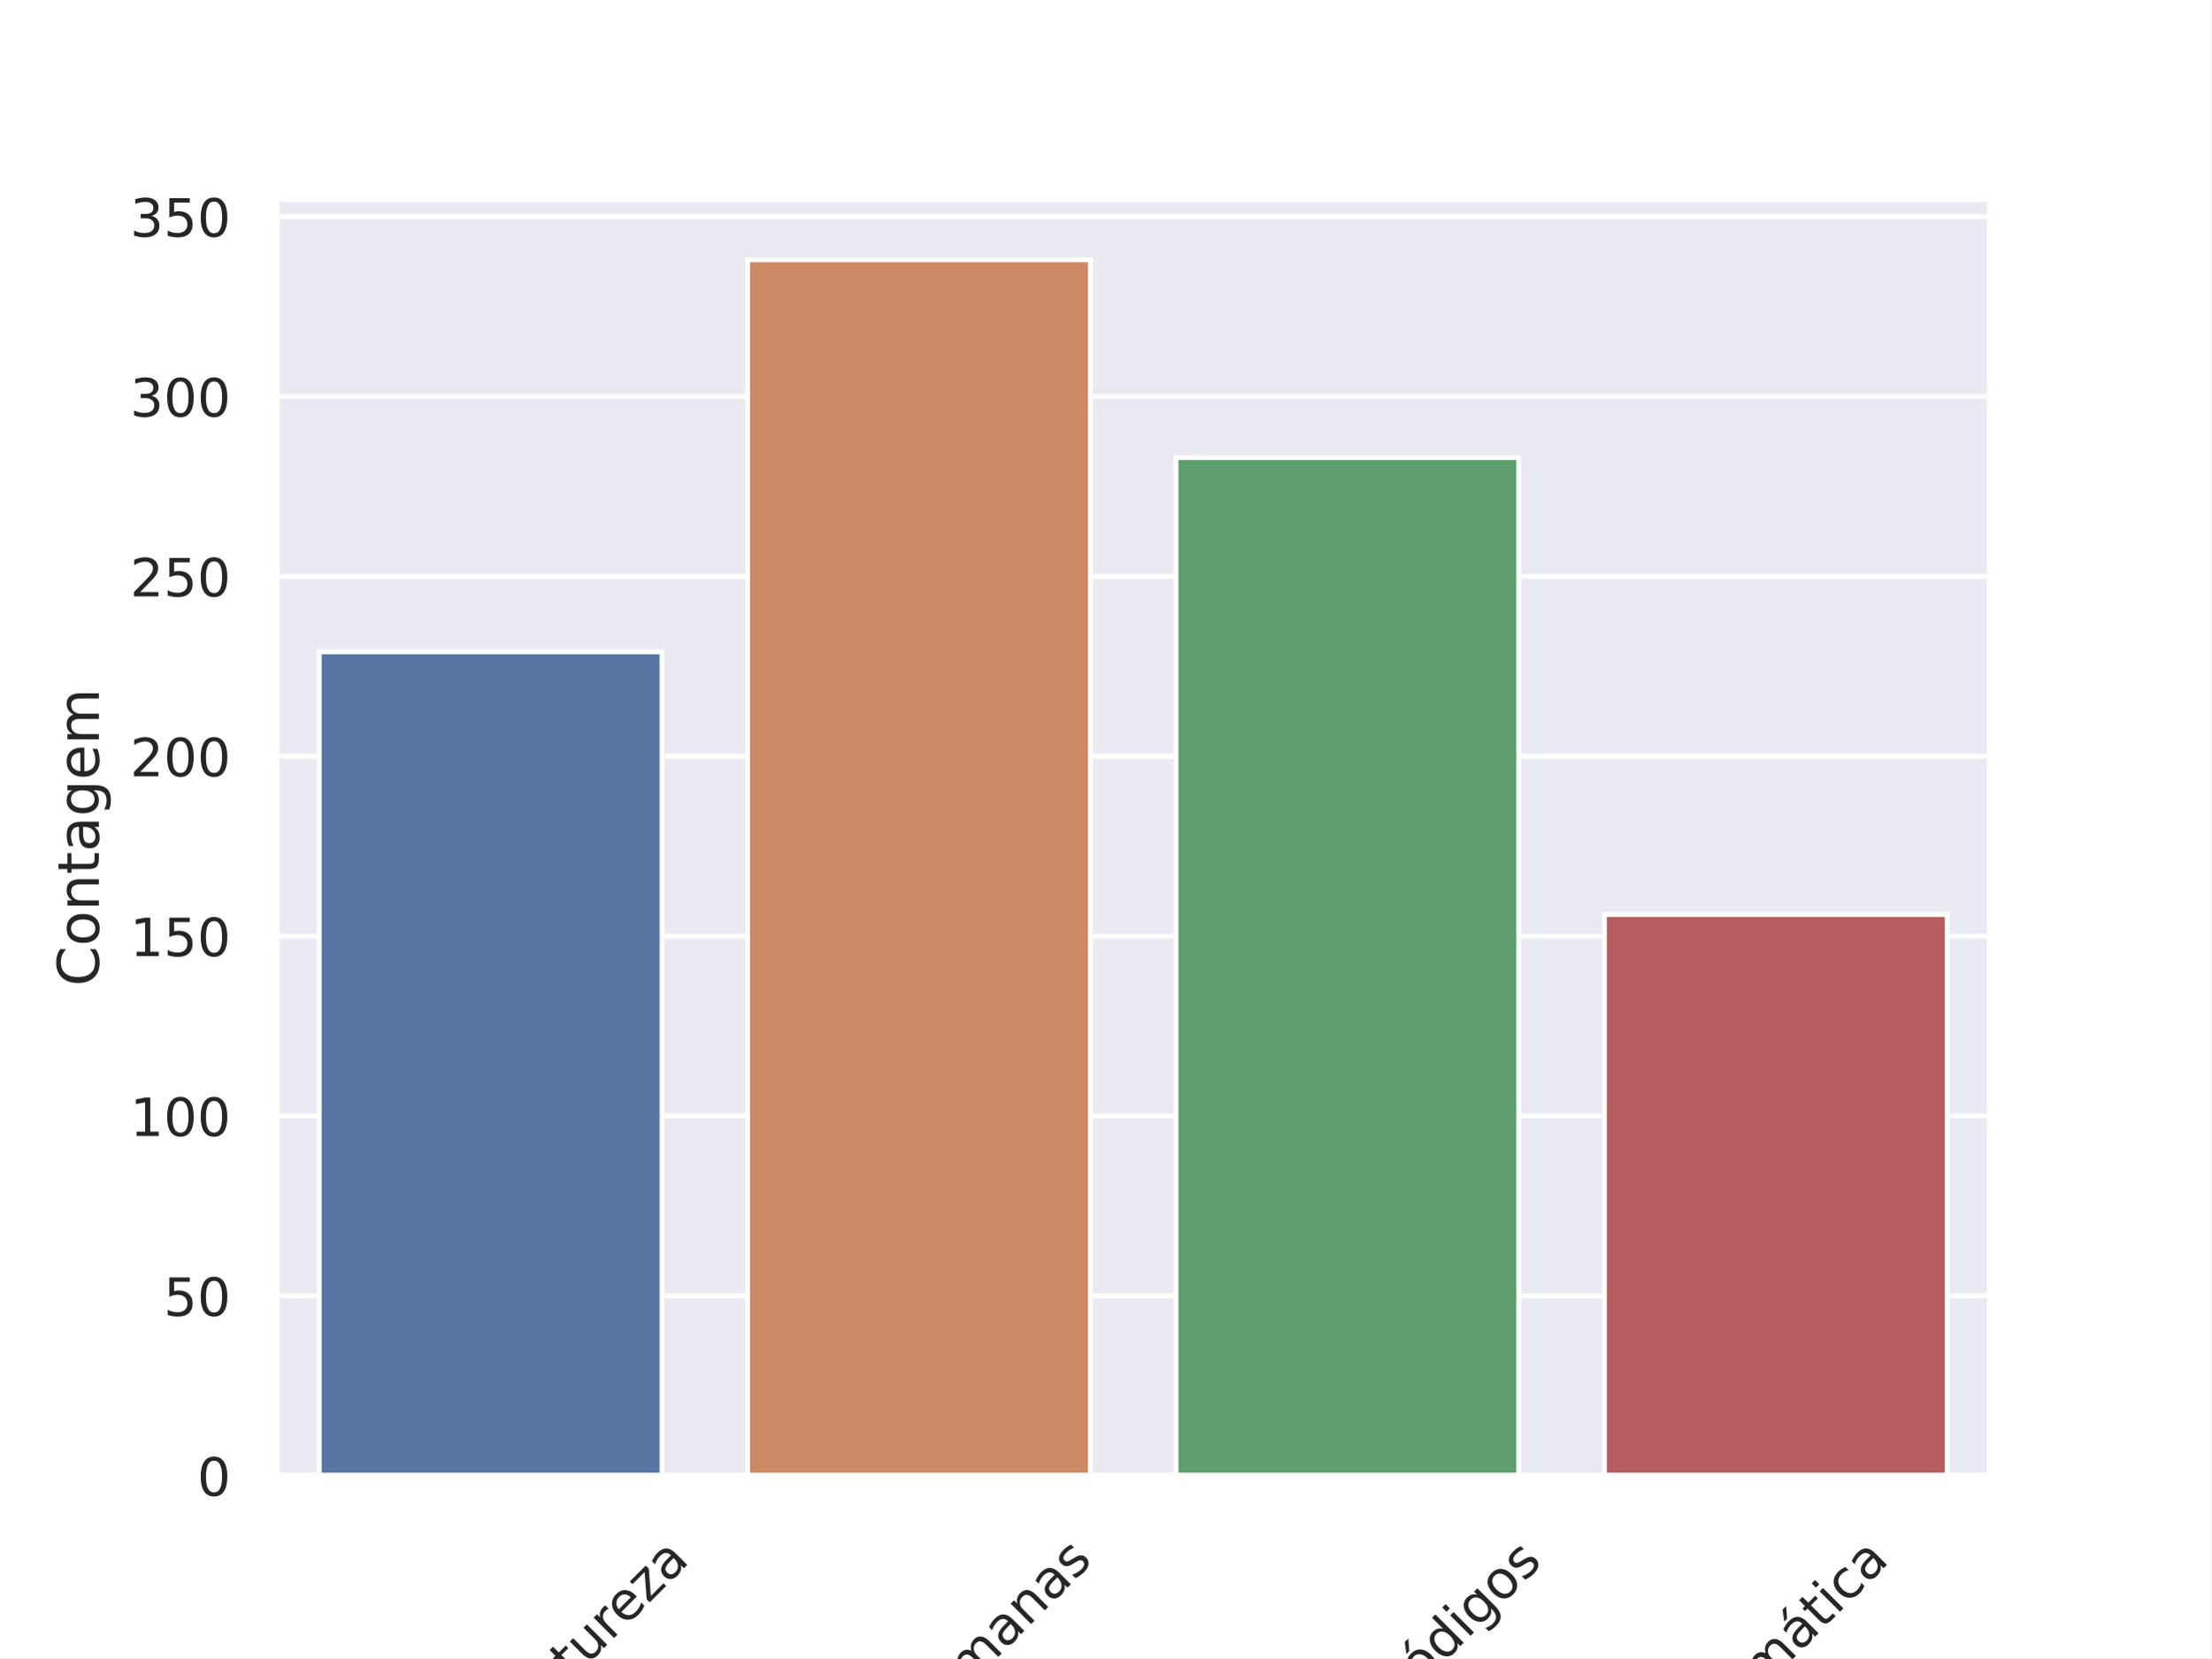
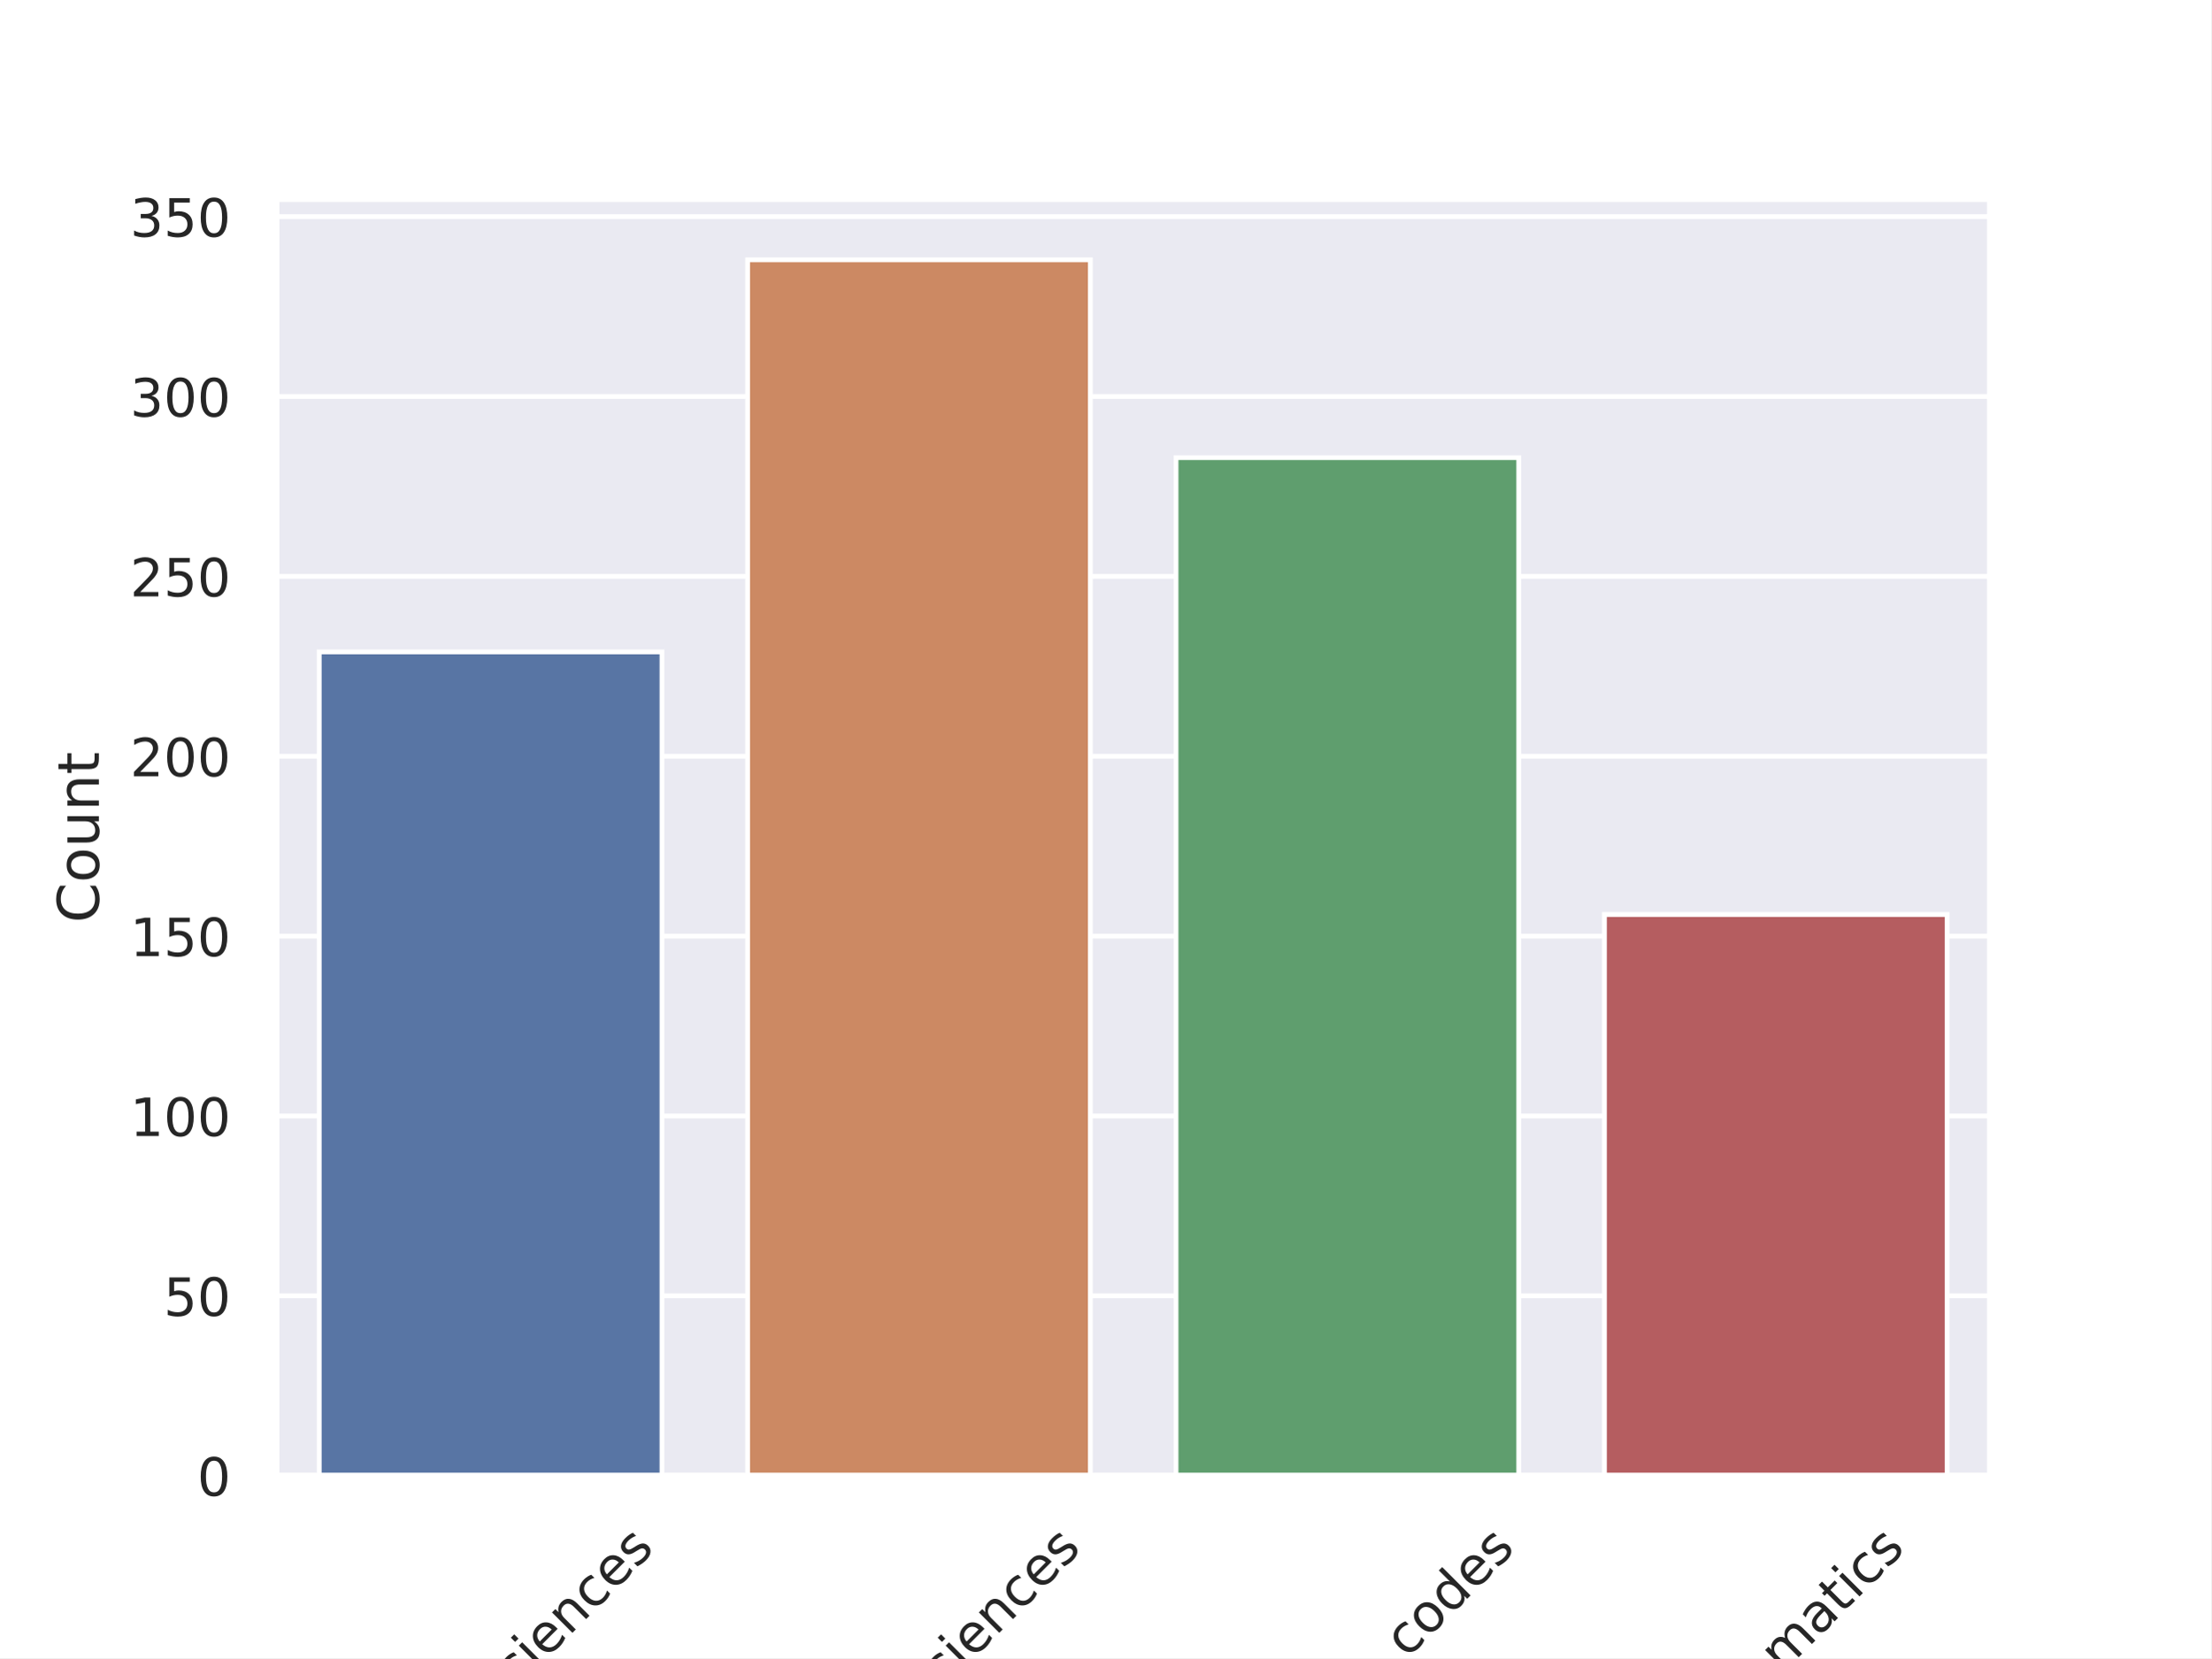
<svg xmlns="http://www.w3.org/2000/svg" xmlns:xlink="http://www.w3.org/1999/xlink" width="460.8pt" height="345.6pt" viewBox="0 0 460.8 345.6" version="1.1">
  <defs>
    <style type="text/css">*{stroke-linejoin: round; stroke-linecap: butt}</style>
  </defs>
  <g id="figure_1">
    <g id="patch_1">
      <path d="M 0 345.6  L 460.8 345.6  L 460.8 0  L 0 0  z " style="fill: #ffffff" />
    </g>
    <g id="axes_1">
      <g id="patch_2">
        <path d="M 57.6 307.584  L 414.72 307.584  L 414.72 41.472  L 57.6 41.472  z " style="fill: #eaeaf2" />
      </g>
      <g id="matplotlib.axis_1">
        <g id="xtick_1">
          <g id="text_1">
-             <g style="fill: #262626" transform="translate(62.37807 407.0106) rotate(-45) scale(0.11 -0.11)">
-               <defs>
-                 <path id="DejaVuSans-43" d="M 4122 4306  L 4122 3641  Q 3803 3938 3442 4084  Q 3081 4231 2675 4231  Q 1875 4231 1450 3742  Q 1025 3253 1025 2328  Q 1025 1406 1450 917  Q 1875 428 2675 428  Q 3081 428 3442 575  Q 3803 722 4122 1019  L 4122 359  Q 3791 134 3420 21  Q 3050 -91 2638 -91  Q 1578 -91 968 557  Q 359 1206 359 2328  Q 359 3453 968 4101  Q 1578 4750 2638 4750  Q 3056 4750 3426 4639  Q 3797 4528 4122 4306  z " transform="scale(0.015625)" />
-                 <path id="DejaVuSans-69" d="M 603 3500  L 1178 3500  L 1178 0  L 603 0  L 603 3500  z M 603 4863  L 1178 4863  L 1178 4134  L 603 4134  L 603 4863  z " transform="scale(0.015625)" />
-                 <path id="DejaVuSans-ea" d="M 3597 1894  L 3597 1613  L 953 1613  Q 991 1019 1311 708  Q 1631 397 2203 397  Q 2534 397 2845 478  Q 3156 559 3463 722  L 3463 178  Q 3153 47 2828 -22  Q 2503 -91 2169 -91  Q 1331 -91 842 396  Q 353 884 353 1716  Q 353 2575 817 3079  Q 1281 3584 2069 3584  Q 2775 3584 3186 3129  Q 3597 2675 3597 1894  z M 3022 2063  Q 3016 2534 2758 2815  Q 2500 3097 2075 3097  Q 1594 3097 1305 2825  Q 1016 2553 972 2059  L 3022 2063  z M 1803 5119  L 2266 5119  L 3031 3944  L 2597 3944  L 2034 4709  L 1472 3944  L 1038 3944  L 1803 5119  z " transform="scale(0.015625)" />
-                 <path id="DejaVuSans-6e" d="M 3513 2113  L 3513 0  L 2938 0  L 2938 2094  Q 2938 2591 2744 2837  Q 2550 3084 2163 3084  Q 1697 3084 1428 2787  Q 1159 2491 1159 1978  L 1159 0  L 581 0  L 581 3500  L 1159 3500  L 1159 2956  Q 1366 3272 1645 3428  Q 1925 3584 2291 3584  Q 2894 3584 3203 3211  Q 3513 2838 3513 2113  z " transform="scale(0.015625)" />
-                 <path id="DejaVuSans-63" d="M 3122 3366  L 3122 2828  Q 2878 2963 2633 3030  Q 2388 3097 2138 3097  Q 1578 3097 1268 2742  Q 959 2388 959 1747  Q 959 1106 1268 751  Q 1578 397 2138 397  Q 2388 397 2633 464  Q 2878 531 3122 666  L 3122 134  Q 2881 22 2623 -34  Q 2366 -91 2075 -91  Q 1284 -91 818 406  Q 353 903 353 1747  Q 353 2603 823 3093  Q 1294 3584 2113 3584  Q 2378 3584 2631 3529  Q 2884 3475 3122 3366  z " transform="scale(0.015625)" />
+             <g style="fill: #262626" transform="translate(72.14576 387.4753) rotate(-45) scale(0.11 -0.11)">
+               <defs>
+                 <path id="DejaVuSans-4e" d="M 628 4666  L 1478 4666  L 3547 763  L 3547 4666  L 4159 4666  L 4159 0  L 3309 0  L 1241 3903  L 1241 0  L 628 0  L 628 4666  z " transform="scale(0.015625)" />
                <path id="DejaVuSans-61" d="M 2194 1759  Q 1497 1759 1228 1600  Q 959 1441 959 1056  Q 959 750 1161 570  Q 1363 391 1709 391  Q 2188 391 2477 730  Q 2766 1069 2766 1631  L 2766 1759  L 2194 1759  z M 3341 1997  L 3341 0  L 2766 0  L 2766 531  Q 2569 213 2275 61  Q 1981 -91 1556 -91  Q 1019 -91 701 211  Q 384 513 384 1019  Q 384 1609 779 1909  Q 1175 2209 1959 2209  L 2766 2209  L 2766 2266  Q 2766 2663 2505 2880  Q 2244 3097 1772 3097  Q 1472 3097 1187 3025  Q 903 2953 641 2809  L 641 3341  Q 956 3463 1253 3523  Q 1550 3584 1831 3584  Q 2591 3584 2966 3190  Q 3341 2797 3341 1997  z " transform="scale(0.015625)" />
-                 <path id="DejaVuSans-73" d="M 2834 3397  L 2834 2853  Q 2591 2978 2328 3040  Q 2066 3103 1784 3103  Q 1356 3103 1142 2972  Q 928 2841 928 2578  Q 928 2378 1081 2264  Q 1234 2150 1697 2047  L 1894 2003  Q 2506 1872 2764 1633  Q 3022 1394 3022 966  Q 3022 478 2636 193  Q 2250 -91 1575 -91  Q 1294 -91 989 -36  Q 684 19 347 128  L 347 722  Q 666 556 975 473  Q 1284 391 1588 391  Q 1994 391 2212 530  Q 2431 669 2431 922  Q 2431 1156 2273 1281  Q 2116 1406 1581 1522  L 1381 1569  Q 847 1681 609 1914  Q 372 2147 372 2553  Q 372 3047 722 3315  Q 1072 3584 1716 3584  Q 2034 3584 2315 3537  Q 2597 3491 2834 3397  z " transform="scale(0.015625)" />
-                 <path id="DejaVuSans-20" transform="scale(0.015625)" />
-                 <path id="DejaVuSans-64" d="M 2906 2969  L 2906 4863  L 3481 4863  L 3481 0  L 2906 0  L 2906 525  Q 2725 213 2448 61  Q 2172 -91 1784 -91  Q 1150 -91 751 415  Q 353 922 353 1747  Q 353 2572 751 3078  Q 1150 3584 1784 3584  Q 2172 3584 2448 3432  Q 2725 3281 2906 2969  z M 947 1747  Q 947 1113 1208 752  Q 1469 391 1925 391  Q 2381 391 2643 752  Q 2906 1113 2906 1747  Q 2906 2381 2643 2742  Q 2381 3103 1925 3103  Q 1469 3103 1208 2742  Q 947 2381 947 1747  z " transform="scale(0.015625)" />
                <path id="DejaVuSans-74" d="M 1172 4494  L 1172 3500  L 2356 3500  L 2356 3053  L 1172 3053  L 1172 1153  Q 1172 725 1289 603  Q 1406 481 1766 481  L 2356 481  L 2356 0  L 1766 0  Q 1100 0 847 248  Q 594 497 594 1153  L 594 3053  L 172 3053  L 172 3500  L 594 3500  L 594 4494  L 1172 4494  z " transform="scale(0.015625)" />
                <path id="DejaVuSans-75" d="M 544 1381  L 544 3500  L 1119 3500  L 1119 1403  Q 1119 906 1312 657  Q 1506 409 1894 409  Q 2359 409 2629 706  Q 2900 1003 2900 1516  L 2900 3500  L 3475 3500  L 3475 0  L 2900 0  L 2900 538  Q 2691 219 2414 64  Q 2138 -91 1772 -91  Q 1169 -91 856 284  Q 544 659 544 1381  z M 1991 3584  L 1991 3584  z " transform="scale(0.015625)" />
                <path id="DejaVuSans-72" d="M 2631 2963  Q 2534 3019 2420 3045  Q 2306 3072 2169 3072  Q 1681 3072 1420 2755  Q 1159 2438 1159 1844  L 1159 0  L 581 0  L 581 3500  L 1159 3500  L 1159 2956  Q 1341 3275 1631 3429  Q 1922 3584 2338 3584  Q 2397 3584 2469 3576  Q 2541 3569 2628 3553  L 2631 2963  z " transform="scale(0.015625)" />
+                 <path id="DejaVuSans-6c" d="M 603 4863  L 1178 4863  L 1178 0  L 603 0  L 603 4863  z " transform="scale(0.015625)" />
+                 <path id="DejaVuSans-20" transform="scale(0.015625)" />
+                 <path id="DejaVuSans-73" d="M 2834 3397  L 2834 2853  Q 2591 2978 2328 3040  Q 2066 3103 1784 3103  Q 1356 3103 1142 2972  Q 928 2841 928 2578  Q 928 2378 1081 2264  Q 1234 2150 1697 2047  L 1894 2003  Q 2506 1872 2764 1633  Q 3022 1394 3022 966  Q 3022 478 2636 193  Q 2250 -91 1575 -91  Q 1294 -91 989 -36  Q 684 19 347 128  L 347 722  Q 666 556 975 473  Q 1284 391 1588 391  Q 1994 391 2212 530  Q 2431 669 2431 922  Q 2431 1156 2273 1281  Q 2116 1406 1581 1522  L 1381 1569  Q 847 1681 609 1914  Q 372 2147 372 2553  Q 372 3047 722 3315  Q 1072 3584 1716 3584  Q 2034 3584 2315 3537  Q 2597 3491 2834 3397  z " transform="scale(0.015625)" />
+                 <path id="DejaVuSans-63" d="M 3122 3366  L 3122 2828  Q 2878 2963 2633 3030  Q 2388 3097 2138 3097  Q 1578 3097 1268 2742  Q 959 2388 959 1747  Q 959 1106 1268 751  Q 1578 397 2138 397  Q 2388 397 2633 464  Q 2878 531 3122 666  L 3122 134  Q 2881 22 2623 -34  Q 2366 -91 2075 -91  Q 1284 -91 818 406  Q 353 903 353 1747  Q 353 2603 823 3093  Q 1294 3584 2113 3584  Q 2378 3584 2631 3529  Q 2884 3475 3122 3366  z " transform="scale(0.015625)" />
+                 <path id="DejaVuSans-69" d="M 603 3500  L 1178 3500  L 1178 0  L 603 0  L 603 3500  z M 603 4863  L 1178 4863  L 1178 4134  L 603 4134  L 603 4863  z " transform="scale(0.015625)" />
                <path id="DejaVuSans-65" d="M 3597 1894  L 3597 1613  L 953 1613  Q 991 1019 1311 708  Q 1631 397 2203 397  Q 2534 397 2845 478  Q 3156 559 3463 722  L 3463 178  Q 3153 47 2828 -22  Q 2503 -91 2169 -91  Q 1331 -91 842 396  Q 353 884 353 1716  Q 353 2575 817 3079  Q 1281 3584 2069 3584  Q 2775 3584 3186 3129  Q 3597 2675 3597 1894  z M 3022 2063  Q 3016 2534 2758 2815  Q 2500 3097 2075 3097  Q 1594 3097 1305 2825  Q 1016 2553 972 2059  L 3022 2063  z " transform="scale(0.015625)" />
-                 <path id="DejaVuSans-7a" d="M 353 3500  L 3084 3500  L 3084 2975  L 922 459  L 3084 459  L 3084 0  L 275 0  L 275 525  L 2438 3041  L 353 3041  L 353 3500  z " transform="scale(0.015625)" />
-               </defs>
-               <use xlink:href="#DejaVuSans-43" />
-               <use xlink:href="#DejaVuSans-69" x="69.824" />
-               <use xlink:href="#DejaVuSans-ea" x="97.607" />
-               <use xlink:href="#DejaVuSans-6e" x="159.131" />
-               <use xlink:href="#DejaVuSans-63" x="222.51" />
-               <use xlink:href="#DejaVuSans-69" x="277.49" />
-               <use xlink:href="#DejaVuSans-61" x="305.273" />
-               <use xlink:href="#DejaVuSans-73" x="366.553" />
-               <use xlink:href="#DejaVuSans-20" x="418.652" />
-               <use xlink:href="#DejaVuSans-64" x="450.439" />
-               <use xlink:href="#DejaVuSans-61" x="513.916" />
-               <use xlink:href="#DejaVuSans-20" x="575.195" />
-               <use xlink:href="#DejaVuSans-6e" x="606.982" />
-               <use xlink:href="#DejaVuSans-61" x="670.361" />
-               <use xlink:href="#DejaVuSans-74" x="731.641" />
-               <use xlink:href="#DejaVuSans-75" x="770.85" />
-               <use xlink:href="#DejaVuSans-72" x="834.229" />
-               <use xlink:href="#DejaVuSans-65" x="873.092" />
-               <use xlink:href="#DejaVuSans-7a" x="934.615" />
-               <use xlink:href="#DejaVuSans-61" x="987.105" />
-               <use xlink:href="#DejaVuSans-20" x="1048.385" />
+                 <path id="DejaVuSans-6e" d="M 3513 2113  L 3513 0  L 2938 0  L 2938 2094  Q 2938 2591 2744 2837  Q 2550 3084 2163 3084  Q 1697 3084 1428 2787  Q 1159 2491 1159 1978  L 1159 0  L 581 0  L 581 3500  L 1159 3500  L 1159 2956  Q 1366 3272 1645 3428  Q 1925 3584 2291 3584  Q 2894 3584 3203 3211  Q 3513 2838 3513 2113  z " transform="scale(0.015625)" />
+               </defs>
+               <use xlink:href="#DejaVuSans-4e" />
+               <use xlink:href="#DejaVuSans-61" x="74.805" />
+               <use xlink:href="#DejaVuSans-74" x="136.084" />
+               <use xlink:href="#DejaVuSans-75" x="175.293" />
+               <use xlink:href="#DejaVuSans-72" x="238.672" />
+               <use xlink:href="#DejaVuSans-61" x="279.785" />
+               <use xlink:href="#DejaVuSans-6c" x="341.064" />
+               <use xlink:href="#DejaVuSans-20" x="368.848" />
+               <use xlink:href="#DejaVuSans-73" x="400.635" />
+               <use xlink:href="#DejaVuSans-63" x="452.734" />
+               <use xlink:href="#DejaVuSans-69" x="507.715" />
+               <use xlink:href="#DejaVuSans-65" x="535.498" />
+               <use xlink:href="#DejaVuSans-6e" x="597.021" />
+               <use xlink:href="#DejaVuSans-63" x="660.4" />
+               <use xlink:href="#DejaVuSans-65" x="715.381" />
+               <use xlink:href="#DejaVuSans-73" x="776.904" />
            </g>
          </g>
        </g>
        <g id="xtick_2">
          <g id="text_2">
-             <g style="fill: #262626" transform="translate(156.9375 396.4518) rotate(-45) scale(0.11 -0.11)">
-               <defs>
-                 <path id="DejaVuSans-68" d="M 3513 2113  L 3513 0  L 2938 0  L 2938 2094  Q 2938 2591 2744 2837  Q 2550 3084 2163 3084  Q 1697 3084 1428 2787  Q 1159 2491 1159 1978  L 1159 0  L 581 0  L 581 4863  L 1159 4863  L 1159 2956  Q 1366 3272 1645 3428  Q 1925 3584 2291 3584  Q 2894 3584 3203 3211  Q 3513 2838 3513 2113  z " transform="scale(0.015625)" />
+             <g style="fill: #262626" transform="translate(161.7448 386.8372) rotate(-45) scale(0.11 -0.11)">
+               <defs>
+                 <path id="DejaVuSans-48" d="M 628 4666  L 1259 4666  L 1259 2753  L 3553 2753  L 3553 4666  L 4184 4666  L 4184 0  L 3553 0  L 3553 2222  L 1259 2222  L 1259 0  L 628 0  L 628 4666  z " transform="scale(0.015625)" />
                <path id="DejaVuSans-6d" d="M 3328 2828  Q 3544 3216 3844 3400  Q 4144 3584 4550 3584  Q 5097 3584 5394 3201  Q 5691 2819 5691 2113  L 5691 0  L 5113 0  L 5113 2094  Q 5113 2597 4934 2840  Q 4756 3084 4391 3084  Q 3944 3084 3684 2787  Q 3425 2491 3425 1978  L 3425 0  L 2847 0  L 2847 2094  Q 2847 2600 2669 2842  Q 2491 3084 2119 3084  Q 1678 3084 1418 2786  Q 1159 2488 1159 1978  L 1159 0  L 581 0  L 581 3500  L 1159 3500  L 1159 2956  Q 1356 3278 1631 3431  Q 1906 3584 2284 3584  Q 2666 3584 2933 3390  Q 3200 3197 3328 2828  z " transform="scale(0.015625)" />
              </defs>
-               <use xlink:href="#DejaVuSans-43" />
-               <use xlink:href="#DejaVuSans-69" x="69.824" />
-               <use xlink:href="#DejaVuSans-ea" x="97.607" />
-               <use xlink:href="#DejaVuSans-6e" x="159.131" />
-               <use xlink:href="#DejaVuSans-63" x="222.51" />
-               <use xlink:href="#DejaVuSans-69" x="277.49" />
-               <use xlink:href="#DejaVuSans-61" x="305.273" />
-               <use xlink:href="#DejaVuSans-73" x="366.553" />
-               <use xlink:href="#DejaVuSans-20" x="418.652" />
-               <use xlink:href="#DejaVuSans-68" x="450.439" />
-               <use xlink:href="#DejaVuSans-75" x="513.818" />
-               <use xlink:href="#DejaVuSans-6d" x="577.197" />
-               <use xlink:href="#DejaVuSans-61" x="674.609" />
-               <use xlink:href="#DejaVuSans-6e" x="735.889" />
-               <use xlink:href="#DejaVuSans-61" x="799.268" />
-               <use xlink:href="#DejaVuSans-73" x="860.547" />
-               <use xlink:href="#DejaVuSans-20" x="912.646" />
+               <use xlink:href="#DejaVuSans-48" />
+               <use xlink:href="#DejaVuSans-75" x="75.195" />
+               <use xlink:href="#DejaVuSans-6d" x="138.574" />
+               <use xlink:href="#DejaVuSans-61" x="235.986" />
+               <use xlink:href="#DejaVuSans-6e" x="297.266" />
+               <use xlink:href="#DejaVuSans-20" x="360.645" />
+               <use xlink:href="#DejaVuSans-73" x="392.432" />
+               <use xlink:href="#DejaVuSans-63" x="444.531" />
+               <use xlink:href="#DejaVuSans-69" x="499.512" />
+               <use xlink:href="#DejaVuSans-65" x="527.295" />
+               <use xlink:href="#DejaVuSans-6e" x="588.818" />
+               <use xlink:href="#DejaVuSans-63" x="652.197" />
+               <use xlink:href="#DejaVuSans-65" x="707.178" />
+               <use xlink:href="#DejaVuSans-73" x="768.701" />
            </g>
          </g>
        </g>
        <g id="xtick_3">
          <g id="text_3">
-             <g style="fill: #262626" transform="translate(242.0702 405.3687) rotate(-45) scale(0.11 -0.11)">
+             <g style="fill: #262626" transform="translate(249.8745 389.1379) rotate(-45) scale(0.11 -0.11)">
              <defs>
                <path id="DejaVuSans-4c" d="M 628 4666  L 1259 4666  L 1259 531  L 3531 531  L 3531 0  L 628 0  L 628 4666  z " transform="scale(0.015625)" />
                <path id="DejaVuSans-67" d="M 2906 1791  Q 2906 2416 2648 2759  Q 2391 3103 1925 3103  Q 1463 3103 1205 2759  Q 947 2416 947 1791  Q 947 1169 1205 825  Q 1463 481 1925 481  Q 2391 481 2648 825  Q 2906 1169 2906 1791  z M 3481 434  Q 3481 -459 3084 -895  Q 2688 -1331 1869 -1331  Q 1566 -1331 1297 -1286  Q 1028 -1241 775 -1147  L 775 -588  Q 1028 -725 1275 -790  Q 1522 -856 1778 -856  Q 2344 -856 2625 -561  Q 2906 -266 2906 331  L 2906 616  Q 2728 306 2450 153  Q 2172 0 1784 0  Q 1141 0 747 490  Q 353 981 353 1791  Q 353 2603 747 3093  Q 1141 3584 1784 3584  Q 2172 3584 2450 3431  Q 2728 3278 2906 2969  L 2906 3500  L 3481 3500  L 3481 434  z " transform="scale(0.015625)" />
                <path id="DejaVuSans-2c" d="M 750 794  L 1409 794  L 1409 256  L 897 -744  L 494 -744  L 750 256  L 750 794  z " transform="scale(0.015625)" />
-                 <path id="DejaVuSans-f3" d="M 1959 3097  Q 1497 3097 1228 2736  Q 959 2375 959 1747  Q 959 1119 1226 758  Q 1494 397 1959 397  Q 2419 397 2687 759  Q 2956 1122 2956 1747  Q 2956 2369 2687 2733  Q 2419 3097 1959 3097  z M 1959 3584  Q 2709 3584 3137 3096  Q 3566 2609 3566 1747  Q 3566 888 3137 398  Q 2709 -91 1959 -91  Q 1206 -91 779 398  Q 353 888 353 1747  Q 353 2609 779 3096  Q 1206 3584 1959 3584  z M 2394 5119  L 3016 5119  L 1997 3944  L 1519 3944  L 2394 5119  z " transform="scale(0.015625)" />
                <path id="DejaVuSans-6f" d="M 1959 3097  Q 1497 3097 1228 2736  Q 959 2375 959 1747  Q 959 1119 1226 758  Q 1494 397 1959 397  Q 2419 397 2687 759  Q 2956 1122 2956 1747  Q 2956 2369 2687 2733  Q 2419 3097 1959 3097  z M 1959 3584  Q 2709 3584 3137 3096  Q 3566 2609 3566 1747  Q 3566 888 3137 398  Q 2709 -91 1959 -91  Q 1206 -91 779 398  Q 353 888 353 1747  Q 353 2609 779 3096  Q 1206 3584 1959 3584  z " transform="scale(0.015625)" />
+                 <path id="DejaVuSans-64" d="M 2906 2969  L 2906 4863  L 3481 4863  L 3481 0  L 2906 0  L 2906 525  Q 2725 213 2448 61  Q 2172 -91 1784 -91  Q 1150 -91 751 415  Q 353 922 353 1747  Q 353 2572 751 3078  Q 1150 3584 1784 3584  Q 2172 3584 2448 3432  Q 2725 3281 2906 2969  z M 947 1747  Q 947 1113 1208 752  Q 1469 391 1925 391  Q 2381 391 2643 752  Q 2906 1113 2906 1747  Q 2906 2381 2643 2742  Q 2381 3103 1925 3103  Q 1469 3103 1208 2742  Q 947 2381 947 1747  z " transform="scale(0.015625)" />
              </defs>
              <use xlink:href="#DejaVuSans-4c" />
-               <use xlink:href="#DejaVuSans-69" x="55.713" />
-               <use xlink:href="#DejaVuSans-6e" x="83.496" />
-               <use xlink:href="#DejaVuSans-67" x="146.875" />
-               <use xlink:href="#DejaVuSans-75" x="210.352" />
-               <use xlink:href="#DejaVuSans-61" x="273.73" />
-               <use xlink:href="#DejaVuSans-67" x="335.01" />
-               <use xlink:href="#DejaVuSans-65" x="398.486" />
-               <use xlink:href="#DejaVuSans-6e" x="460.01" />
-               <use xlink:href="#DejaVuSans-73" x="523.389" />
-               <use xlink:href="#DejaVuSans-2c" x="575.488" />
-               <use xlink:href="#DejaVuSans-20" x="607.275" />
-               <use xlink:href="#DejaVuSans-63" x="639.062" />
-               <use xlink:href="#DejaVuSans-f3" x="694.043" />
-               <use xlink:href="#DejaVuSans-64" x="755.225" />
-               <use xlink:href="#DejaVuSans-69" x="818.701" />
-               <use xlink:href="#DejaVuSans-67" x="846.484" />
-               <use xlink:href="#DejaVuSans-6f" x="909.961" />
-               <use xlink:href="#DejaVuSans-73" x="971.143" />
-               <use xlink:href="#DejaVuSans-20" x="1023.242" />
+               <use xlink:href="#DejaVuSans-61" x="55.713" />
+               <use xlink:href="#DejaVuSans-6e" x="116.992" />
+               <use xlink:href="#DejaVuSans-67" x="180.371" />
+               <use xlink:href="#DejaVuSans-75" x="243.848" />
+               <use xlink:href="#DejaVuSans-61" x="307.227" />
+               <use xlink:href="#DejaVuSans-67" x="368.506" />
+               <use xlink:href="#DejaVuSans-65" x="431.982" />
+               <use xlink:href="#DejaVuSans-2c" x="493.506" />
+               <use xlink:href="#DejaVuSans-20" x="525.293" />
+               <use xlink:href="#DejaVuSans-63" x="557.08" />
+               <use xlink:href="#DejaVuSans-6f" x="612.061" />
+               <use xlink:href="#DejaVuSans-64" x="673.242" />
+               <use xlink:href="#DejaVuSans-65" x="736.719" />
+               <use xlink:href="#DejaVuSans-73" x="798.242" />
            </g>
          </g>
        </g>
        <g id="xtick_4">
          <g id="text_4">
-             <g style="fill: #262626" transform="translate(348.0356 371.3757) rotate(-45) scale(0.11 -0.11)">
+             <g style="fill: #262626" transform="translate(347.1642 373.1185) rotate(-45) scale(0.11 -0.11)">
              <defs>
                <path id="DejaVuSans-4d" d="M 628 4666  L 1569 4666  L 2759 1491  L 3956 4666  L 4897 4666  L 4897 0  L 4281 0  L 4281 4097  L 3078 897  L 2444 897  L 1241 4097  L 1241 0  L 628 0  L 628 4666  z " transform="scale(0.015625)" />
-                 <path id="DejaVuSans-e1" d="M 2194 1759  Q 1497 1759 1228 1600  Q 959 1441 959 1056  Q 959 750 1161 570  Q 1363 391 1709 391  Q 2188 391 2477 730  Q 2766 1069 2766 1631  L 2766 1759  L 2194 1759  z M 3341 1997  L 3341 0  L 2766 0  L 2766 531  Q 2569 213 2275 61  Q 1981 -91 1556 -91  Q 1019 -91 701 211  Q 384 513 384 1019  Q 384 1609 779 1909  Q 1175 2209 1959 2209  L 2766 2209  L 2766 2266  Q 2766 2663 2505 2880  Q 2244 3097 1772 3097  Q 1472 3097 1187 3025  Q 903 2953 641 2809  L 641 3341  Q 956 3463 1253 3523  Q 1550 3584 1831 3584  Q 2591 3584 2966 3190  Q 3341 2797 3341 1997  z M 2291 5119  L 2913 5119  L 1894 3944  L 1416 3944  L 2291 5119  z " transform="scale(0.015625)" />
+                 <path id="DejaVuSans-68" d="M 3513 2113  L 3513 0  L 2938 0  L 2938 2094  Q 2938 2591 2744 2837  Q 2550 3084 2163 3084  Q 1697 3084 1428 2787  Q 1159 2491 1159 1978  L 1159 0  L 581 0  L 581 4863  L 1159 4863  L 1159 2956  Q 1366 3272 1645 3428  Q 1925 3584 2291 3584  Q 2894 3584 3203 3211  Q 3513 2838 3513 2113  z " transform="scale(0.015625)" />
              </defs>
              <use xlink:href="#DejaVuSans-4d" />
              <use xlink:href="#DejaVuSans-61" x="86.279" />
              <use xlink:href="#DejaVuSans-74" x="147.559" />
-               <use xlink:href="#DejaVuSans-65" x="186.768" />
-               <use xlink:href="#DejaVuSans-6d" x="248.291" />
-               <use xlink:href="#DejaVuSans-e1" x="345.703" />
-               <use xlink:href="#DejaVuSans-74" x="406.982" />
-               <use xlink:href="#DejaVuSans-69" x="446.191" />
-               <use xlink:href="#DejaVuSans-63" x="473.975" />
-               <use xlink:href="#DejaVuSans-61" x="528.955" />
-               <use xlink:href="#DejaVuSans-20" x="590.234" />
+               <use xlink:href="#DejaVuSans-68" x="186.768" />
+               <use xlink:href="#DejaVuSans-65" x="250.146" />
+               <use xlink:href="#DejaVuSans-6d" x="311.67" />
+               <use xlink:href="#DejaVuSans-61" x="409.082" />
+               <use xlink:href="#DejaVuSans-74" x="470.361" />
+               <use xlink:href="#DejaVuSans-69" x="509.57" />
+               <use xlink:href="#DejaVuSans-63" x="537.354" />
+               <use xlink:href="#DejaVuSans-73" x="592.334" />
            </g>
          </g>
        </g>
        <g id="text_5">
-           <g style="fill: #262626" transform="translate(168.4453 421.7464) scale(0.12 -0.12)">
+           <g style="fill: #262626" transform="translate(187.8919 403.8736) scale(0.12 -0.12)">
            <defs>
-               <path id="DejaVuSans-c1" d="M 2188 4044  L 1331 1722  L 3047 1722  L 2188 4044  z M 1831 4666  L 2547 4666  L 4325 0  L 3669 0  L 3244 1197  L 1141 1197  L 716 0  L 50 0  L 1831 4666  z M 2359 5935  L 2938 5935  L 2225 5110  L 1747 5110  L 2359 5935  z " transform="scale(0.015625)" />
+               <path id="DejaVuSans-4b" d="M 628 4666  L 1259 4666  L 1259 2694  L 3353 4666  L 4166 4666  L 1850 2491  L 4331 0  L 3500 0  L 1259 2247  L 1259 0  L 628 0  L 628 4666  z " transform="scale(0.015625)" />
+               <path id="DejaVuSans-77" d="M 269 3500  L 844 3500  L 1563 769  L 2278 3500  L 2956 3500  L 3675 769  L 4391 3500  L 4966 3500  L 4050 0  L 3372 0  L 2619 2869  L 1863 0  L 1184 0  L 269 3500  z " transform="scale(0.015625)" />
            </defs>
-             <use xlink:href="#DejaVuSans-c1" />
-             <use xlink:href="#DejaVuSans-72" x="68.408" />
-             <use xlink:href="#DejaVuSans-65" x="107.271" />
-             <use xlink:href="#DejaVuSans-61" x="168.795" />
-             <use xlink:href="#DejaVuSans-20" x="230.074" />
-             <use xlink:href="#DejaVuSans-64" x="261.861" />
-             <use xlink:href="#DejaVuSans-65" x="325.338" />
-             <use xlink:href="#DejaVuSans-20" x="386.861" />
-             <use xlink:href="#DejaVuSans-63" x="418.648" />
-             <use xlink:href="#DejaVuSans-6f" x="473.629" />
-             <use xlink:href="#DejaVuSans-6e" x="534.811" />
-             <use xlink:href="#DejaVuSans-68" x="598.189" />
-             <use xlink:href="#DejaVuSans-65" x="661.568" />
-             <use xlink:href="#DejaVuSans-63" x="723.092" />
-             <use xlink:href="#DejaVuSans-69" x="778.072" />
-             <use xlink:href="#DejaVuSans-6d" x="805.855" />
-             <use xlink:href="#DejaVuSans-65" x="903.268" />
-             <use xlink:href="#DejaVuSans-6e" x="964.791" />
-             <use xlink:href="#DejaVuSans-74" x="1028.17" />
-             <use xlink:href="#DejaVuSans-6f" x="1067.379" />
+             <use xlink:href="#DejaVuSans-4b" />
+             <use xlink:href="#DejaVuSans-6e" x="65.576" />
+             <use xlink:href="#DejaVuSans-6f" x="128.955" />
+             <use xlink:href="#DejaVuSans-77" x="190.137" />
+             <use xlink:href="#DejaVuSans-6c" x="271.924" />
+             <use xlink:href="#DejaVuSans-65" x="299.707" />
+             <use xlink:href="#DejaVuSans-64" x="361.23" />
+             <use xlink:href="#DejaVuSans-67" x="424.707" />
+             <use xlink:href="#DejaVuSans-65" x="488.184" />
+             <use xlink:href="#DejaVuSans-20" x="549.707" />
+             <use xlink:href="#DejaVuSans-61" x="581.494" />
+             <use xlink:href="#DejaVuSans-72" x="642.773" />
+             <use xlink:href="#DejaVuSans-65" x="681.637" />
+             <use xlink:href="#DejaVuSans-61" x="743.16" />
          </g>
        </g>
      </g>
      <g id="matplotlib.axis_2">
        <g id="ytick_1">
          <g id="line2d_1">
-             <path d="M 57.6 307.584  L 414.72 307.584  " clip-path="url(#pd3a23545e3)" style="fill: none; stroke: #ffffff; stroke-linecap: round" />
+             <path d="M 57.6 307.584  L 414.72 307.584  " clip-path="url(#p23124ec0d3)" style="fill: none; stroke: #ffffff; stroke-linecap: round" />
          </g>
          <g id="text_6">
            <g style="fill: #262626" transform="translate(41.10125 311.7631) scale(0.11 -0.11)">
              <defs>
                <path id="DejaVuSans-30" d="M 2034 4250  Q 1547 4250 1301 3770  Q 1056 3291 1056 2328  Q 1056 1369 1301 889  Q 1547 409 2034 409  Q 2525 409 2770 889  Q 3016 1369 3016 2328  Q 3016 3291 2770 3770  Q 2525 4250 2034 4250  z M 2034 4750  Q 2819 4750 3233 4129  Q 3647 3509 3647 2328  Q 3647 1150 3233 529  Q 2819 -91 2034 -91  Q 1250 -91 836 529  Q 422 1150 422 2328  Q 422 3509 836 4129  Q 1250 4750 2034 4750  z " transform="scale(0.015625)" />
              </defs>
              <use xlink:href="#DejaVuSans-30" />
            </g>
          </g>
        </g>
        <g id="ytick_2">
          <g id="line2d_2">
-             <path d="M 57.6 270.093  L 414.72 270.093  " clip-path="url(#pd3a23545e3)" style="fill: none; stroke: #ffffff; stroke-linecap: round" />
+             <path d="M 57.6 270.093  L 414.72 270.093  " clip-path="url(#p23124ec0d3)" style="fill: none; stroke: #ffffff; stroke-linecap: round" />
          </g>
          <g id="text_7">
            <g style="fill: #262626" transform="translate(34.1025 274.272) scale(0.11 -0.11)">
              <defs>
                <path id="DejaVuSans-35" d="M 691 4666  L 3169 4666  L 3169 4134  L 1269 4134  L 1269 2991  Q 1406 3038 1543 3061  Q 1681 3084 1819 3084  Q 2600 3084 3056 2656  Q 3513 2228 3513 1497  Q 3513 744 3044 326  Q 2575 -91 1722 -91  Q 1428 -91 1123 -41  Q 819 9 494 109  L 494 744  Q 775 591 1075 516  Q 1375 441 1709 441  Q 2250 441 2565 725  Q 2881 1009 2881 1497  Q 2881 1984 2565 2268  Q 2250 2553 1709 2553  Q 1456 2553 1204 2497  Q 953 2441 691 2322  L 691 4666  z " transform="scale(0.015625)" />
              </defs>
              <use xlink:href="#DejaVuSans-35" />
              <use xlink:href="#DejaVuSans-30" x="63.623" />
            </g>
          </g>
        </g>
        <g id="ytick_3">
          <g id="line2d_3">
-             <path d="M 57.6 232.602  L 414.72 232.602  " clip-path="url(#pd3a23545e3)" style="fill: none; stroke: #ffffff; stroke-linecap: round" />
+             <path d="M 57.6 232.602  L 414.72 232.602  " clip-path="url(#p23124ec0d3)" style="fill: none; stroke: #ffffff; stroke-linecap: round" />
          </g>
          <g id="text_8">
            <g style="fill: #262626" transform="translate(27.10375 236.7809) scale(0.11 -0.11)">
              <defs>
                <path id="DejaVuSans-31" d="M 794 531  L 1825 531  L 1825 4091  L 703 3866  L 703 4441  L 1819 4666  L 2450 4666  L 2450 531  L 3481 531  L 3481 0  L 794 0  L 794 531  z " transform="scale(0.015625)" />
              </defs>
              <use xlink:href="#DejaVuSans-31" />
              <use xlink:href="#DejaVuSans-30" x="63.623" />
              <use xlink:href="#DejaVuSans-30" x="127.246" />
            </g>
          </g>
        </g>
        <g id="ytick_4">
          <g id="line2d_4">
-             <path d="M 57.6 195.111  L 414.72 195.111  " clip-path="url(#pd3a23545e3)" style="fill: none; stroke: #ffffff; stroke-linecap: round" />
+             <path d="M 57.6 195.111  L 414.72 195.111  " clip-path="url(#p23124ec0d3)" style="fill: none; stroke: #ffffff; stroke-linecap: round" />
          </g>
          <g id="text_9">
            <g style="fill: #262626" transform="translate(27.10375 199.2898) scale(0.11 -0.11)">
              <use xlink:href="#DejaVuSans-31" />
              <use xlink:href="#DejaVuSans-35" x="63.623" />
              <use xlink:href="#DejaVuSans-30" x="127.246" />
            </g>
          </g>
        </g>
        <g id="ytick_5">
          <g id="line2d_5">
-             <path d="M 57.6 157.62  L 414.72 157.62  " clip-path="url(#pd3a23545e3)" style="fill: none; stroke: #ffffff; stroke-linecap: round" />
+             <path d="M 57.6 157.62  L 414.72 157.62  " clip-path="url(#p23124ec0d3)" style="fill: none; stroke: #ffffff; stroke-linecap: round" />
          </g>
          <g id="text_10">
            <g style="fill: #262626" transform="translate(27.10375 161.7986) scale(0.11 -0.11)">
              <defs>
                <path id="DejaVuSans-32" d="M 1228 531  L 3431 531  L 3431 0  L 469 0  L 469 531  Q 828 903 1448 1529  Q 2069 2156 2228 2338  Q 2531 2678 2651 2914  Q 2772 3150 2772 3378  Q 2772 3750 2511 3984  Q 2250 4219 1831 4219  Q 1534 4219 1204 4116  Q 875 4013 500 3803  L 500 4441  Q 881 4594 1212 4672  Q 1544 4750 1819 4750  Q 2544 4750 2975 4387  Q 3406 4025 3406 3419  Q 3406 3131 3298 2873  Q 3191 2616 2906 2266  Q 2828 2175 2409 1742  Q 1991 1309 1228 531  z " transform="scale(0.015625)" />
              </defs>
              <use xlink:href="#DejaVuSans-32" />
              <use xlink:href="#DejaVuSans-30" x="63.623" />
              <use xlink:href="#DejaVuSans-30" x="127.246" />
            </g>
          </g>
        </g>
        <g id="ytick_6">
          <g id="line2d_6">
-             <path d="M 57.6 120.128  L 414.72 120.128  " clip-path="url(#pd3a23545e3)" style="fill: none; stroke: #ffffff; stroke-linecap: round" />
+             <path d="M 57.6 120.128  L 414.72 120.128  " clip-path="url(#p23124ec0d3)" style="fill: none; stroke: #ffffff; stroke-linecap: round" />
          </g>
          <g id="text_11">
            <g style="fill: #262626" transform="translate(27.10375 124.3075) scale(0.11 -0.11)">
              <use xlink:href="#DejaVuSans-32" />
              <use xlink:href="#DejaVuSans-35" x="63.623" />
              <use xlink:href="#DejaVuSans-30" x="127.246" />
            </g>
          </g>
        </g>
        <g id="ytick_7">
          <g id="line2d_7">
-             <path d="M 57.6 82.637  L 414.72 82.637  " clip-path="url(#pd3a23545e3)" style="fill: none; stroke: #ffffff; stroke-linecap: round" />
+             <path d="M 57.6 82.637  L 414.72 82.637  " clip-path="url(#p23124ec0d3)" style="fill: none; stroke: #ffffff; stroke-linecap: round" />
          </g>
          <g id="text_12">
            <g style="fill: #262626" transform="translate(27.10375 86.81639) scale(0.11 -0.11)">
              <defs>
                <path id="DejaVuSans-33" d="M 2597 2516  Q 3050 2419 3304 2112  Q 3559 1806 3559 1356  Q 3559 666 3084 287  Q 2609 -91 1734 -91  Q 1441 -91 1130 -33  Q 819 25 488 141  L 488 750  Q 750 597 1062 519  Q 1375 441 1716 441  Q 2309 441 2620 675  Q 2931 909 2931 1356  Q 2931 1769 2642 2001  Q 2353 2234 1838 2234  L 1294 2234  L 1294 2753  L 1863 2753  Q 2328 2753 2575 2939  Q 2822 3125 2822 3475  Q 2822 3834 2567 4026  Q 2313 4219 1838 4219  Q 1578 4219 1281 4162  Q 984 4106 628 3988  L 628 4550  Q 988 4650 1302 4700  Q 1616 4750 1894 4750  Q 2613 4750 3031 4423  Q 3450 4097 3450 3541  Q 3450 3153 3228 2886  Q 3006 2619 2597 2516  z " transform="scale(0.015625)" />
              </defs>
              <use xlink:href="#DejaVuSans-33" />
              <use xlink:href="#DejaVuSans-30" x="63.623" />
              <use xlink:href="#DejaVuSans-30" x="127.246" />
            </g>
          </g>
        </g>
        <g id="ytick_8">
          <g id="line2d_8">
-             <path d="M 57.6 45.146  L 414.72 45.146  " clip-path="url(#pd3a23545e3)" style="fill: none; stroke: #ffffff; stroke-linecap: round" />
+             <path d="M 57.6 45.146  L 414.72 45.146  " clip-path="url(#p23124ec0d3)" style="fill: none; stroke: #ffffff; stroke-linecap: round" />
          </g>
          <g id="text_13">
            <g style="fill: #262626" transform="translate(27.10375 49.32527) scale(0.11 -0.11)">
              <use xlink:href="#DejaVuSans-33" />
              <use xlink:href="#DejaVuSans-35" x="63.623" />
              <use xlink:href="#DejaVuSans-30" x="127.246" />
            </g>
          </g>
        </g>
        <g id="text_14">
-           <g style="fill: #262626" transform="translate(20.60813 205.5658) rotate(-90) scale(0.12 -0.12)">
+           <g style="fill: #262626" transform="translate(20.60813 192.3461) rotate(-90) scale(0.12 -0.12)">
+             <defs>
+               <path id="DejaVuSans-43" d="M 4122 4306  L 4122 3641  Q 3803 3938 3442 4084  Q 3081 4231 2675 4231  Q 1875 4231 1450 3742  Q 1025 3253 1025 2328  Q 1025 1406 1450 917  Q 1875 428 2675 428  Q 3081 428 3442 575  Q 3803 722 4122 1019  L 4122 359  Q 3791 134 3420 21  Q 3050 -91 2638 -91  Q 1578 -91 968 557  Q 359 1206 359 2328  Q 359 3453 968 4101  Q 1578 4750 2638 4750  Q 3056 4750 3426 4639  Q 3797 4528 4122 4306  z " transform="scale(0.015625)" />
+             </defs>
            <use xlink:href="#DejaVuSans-43" />
            <use xlink:href="#DejaVuSans-6f" x="69.824" />
-             <use xlink:href="#DejaVuSans-6e" x="131.006" />
-             <use xlink:href="#DejaVuSans-74" x="194.385" />
-             <use xlink:href="#DejaVuSans-61" x="233.594" />
-             <use xlink:href="#DejaVuSans-67" x="294.873" />
-             <use xlink:href="#DejaVuSans-65" x="358.35" />
-             <use xlink:href="#DejaVuSans-6d" x="419.873" />
+             <use xlink:href="#DejaVuSans-75" x="131.006" />
+             <use xlink:href="#DejaVuSans-6e" x="194.385" />
+             <use xlink:href="#DejaVuSans-74" x="257.764" />
          </g>
        </g>
      </g>
      <g id="patch_3">
-         <path d="M 66.528 307.584  L 137.952 307.584  L 137.952 135.875  L 66.528 135.875  z " clip-path="url(#pd3a23545e3)" style="fill: #5875a4; stroke: #ffffff; stroke-linejoin: miter" />
+         <path d="M 66.528 307.584  L 137.952 307.584  L 137.952 135.875  L 66.528 135.875  z " clip-path="url(#p23124ec0d3)" style="fill: #5875a4; stroke: #ffffff; stroke-linejoin: miter" />
      </g>
      <g id="patch_4">
-         <path d="M 155.808 307.584  L 227.232 307.584  L 227.232 54.144  L 155.808 54.144  z " clip-path="url(#pd3a23545e3)" style="fill: #cc8963; stroke: #ffffff; stroke-linejoin: miter" />
+         <path d="M 155.808 307.584  L 227.232 307.584  L 227.232 54.144  L 155.808 54.144  z " clip-path="url(#p23124ec0d3)" style="fill: #cc8963; stroke: #ffffff; stroke-linejoin: miter" />
      </g>
      <g id="patch_5">
-         <path d="M 245.088 307.584  L 316.512 307.584  L 316.512 95.384  L 245.088 95.384  z " clip-path="url(#pd3a23545e3)" style="fill: #5f9e6e; stroke: #ffffff; stroke-linejoin: miter" />
+         <path d="M 245.088 307.584  L 316.512 307.584  L 316.512 95.384  L 245.088 95.384  z " clip-path="url(#p23124ec0d3)" style="fill: #5f9e6e; stroke: #ffffff; stroke-linejoin: miter" />
      </g>
      <g id="patch_6">
-         <path d="M 334.368 307.584  L 405.792 307.584  L 405.792 190.612  L 334.368 190.612  z " clip-path="url(#pd3a23545e3)" style="fill: #b55d60; stroke: #ffffff; stroke-linejoin: miter" />
+         <path d="M 334.368 307.584  L 405.792 307.584  L 405.792 190.612  L 334.368 190.612  z " clip-path="url(#p23124ec0d3)" style="fill: #b55d60; stroke: #ffffff; stroke-linejoin: miter" />
      </g>
      <g id="line2d_9">
-         <path clip-path="url(#pd3a23545e3)" style="fill: none; stroke: #424242; stroke-width: 2.7; stroke-linecap: round" />
+         <path clip-path="url(#p23124ec0d3)" style="fill: none; stroke: #424242; stroke-width: 2.7; stroke-linecap: round" />
      </g>
      <g id="line2d_10">
-         <path clip-path="url(#pd3a23545e3)" style="fill: none; stroke: #424242; stroke-width: 2.7; stroke-linecap: round" />
+         <path clip-path="url(#p23124ec0d3)" style="fill: none; stroke: #424242; stroke-width: 2.7; stroke-linecap: round" />
      </g>
      <g id="line2d_11">
-         <path clip-path="url(#pd3a23545e3)" style="fill: none; stroke: #424242; stroke-width: 2.7; stroke-linecap: round" />
+         <path clip-path="url(#p23124ec0d3)" style="fill: none; stroke: #424242; stroke-width: 2.7; stroke-linecap: round" />
      </g>
      <g id="line2d_12">
-         <path clip-path="url(#pd3a23545e3)" style="fill: none; stroke: #424242; stroke-width: 2.7; stroke-linecap: round" />
+         <path clip-path="url(#p23124ec0d3)" style="fill: none; stroke: #424242; stroke-width: 2.7; stroke-linecap: round" />
      </g>
      <g id="patch_7">
        <path d="M 57.6 307.584  L 57.6 41.472  " style="fill: none; stroke: #ffffff; stroke-width: 1.25; stroke-linejoin: miter; stroke-linecap: square" />
      </g>
      <g id="patch_8">
        <path d="M 414.72 307.584  L 414.72 41.472  " style="fill: none; stroke: #ffffff; stroke-width: 1.25; stroke-linejoin: miter; stroke-linecap: square" />
      </g>
      <g id="patch_9">
        <path d="M 57.6 307.584  L 414.72 307.584  " style="fill: none; stroke: #ffffff; stroke-width: 1.25; stroke-linejoin: miter; stroke-linecap: square" />
      </g>
      <g id="patch_10">
        <path d="M 57.6 41.472  L 414.72 41.472  " style="fill: none; stroke: #ffffff; stroke-width: 1.25; stroke-linejoin: miter; stroke-linecap: square" />
      </g>
    </g>
  </g>
  <defs>
-     <clipPath id="pd3a23545e3">
+     <clipPath id="p23124ec0d3">
      <rect x="57.6" y="41.472" width="357.12" height="266.112" />
    </clipPath>
  </defs>
</svg>
